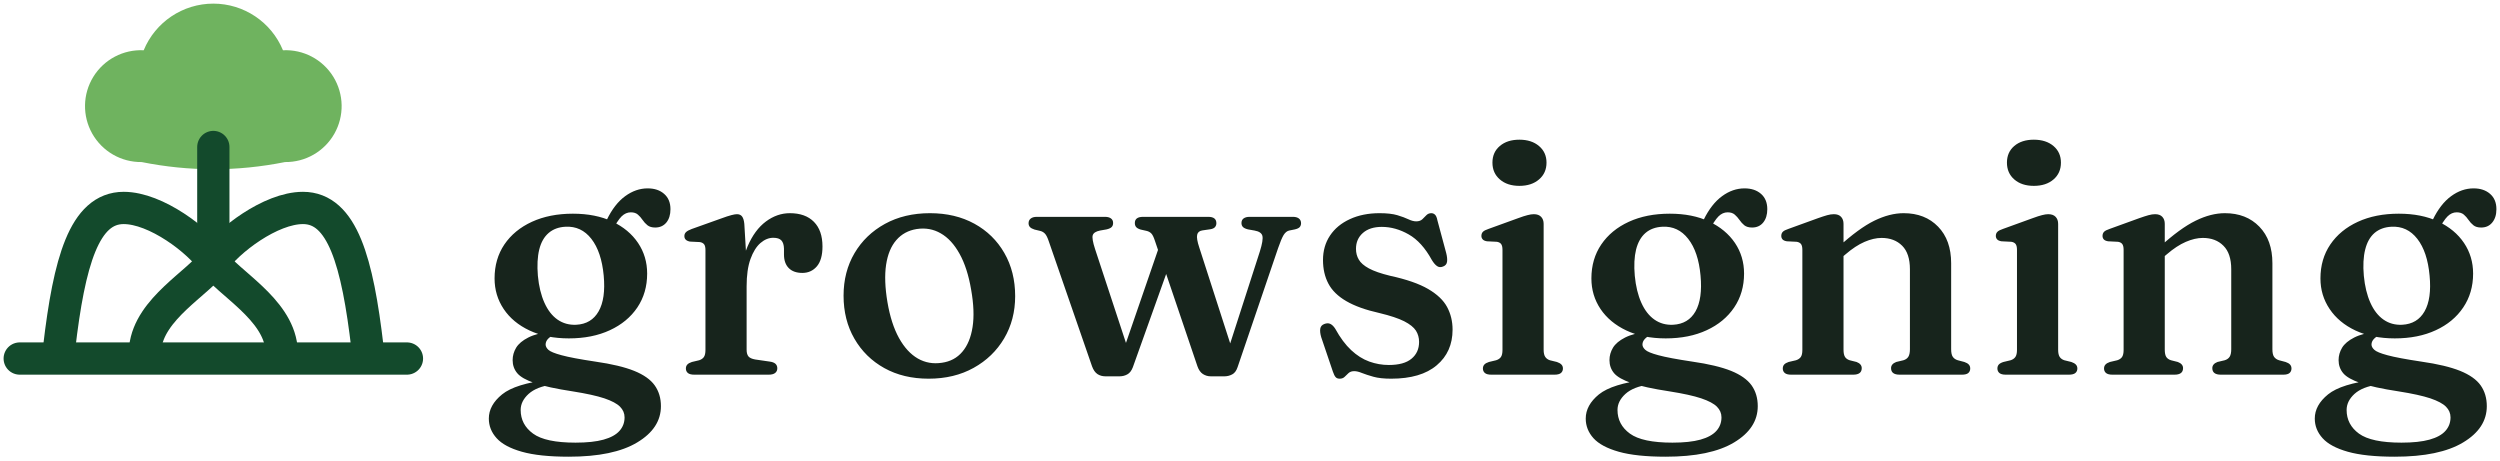
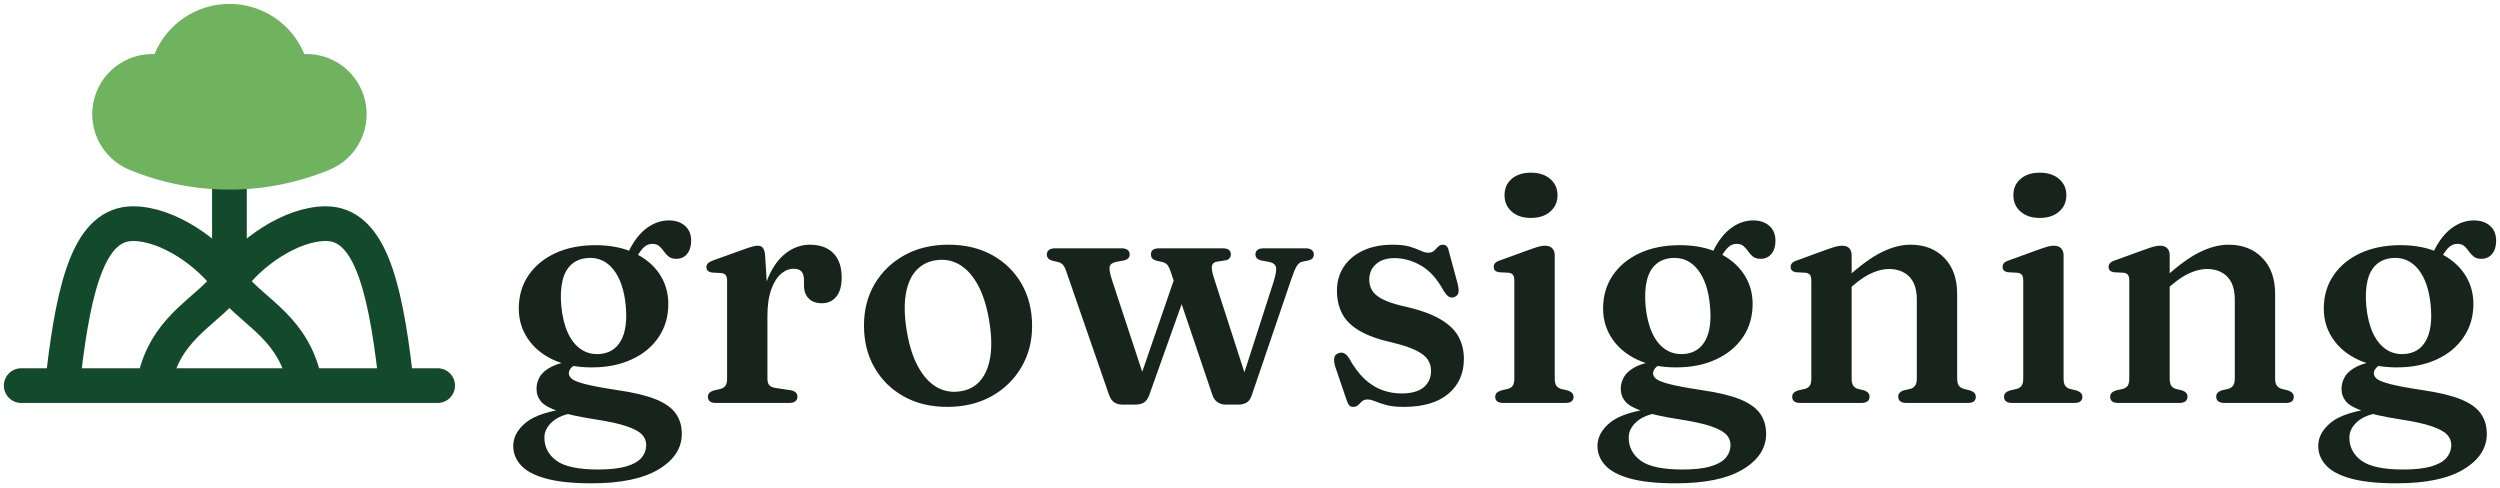
- <svg xmlns="http://www.w3.org/2000/svg" viewBox="2.25 5.1 348.64 64.19">
+ <svg xmlns="http://www.w3.org/2000/svg" viewBox="2.25 5.1 324.17 63.17">
  <g transform="translate(0 0.6)">
-     <path d="M22 27.1A7.8 7.8 0 1 1 22.29 11.51A10.5 10.5 0 0 1 41.71 11.51A7.8 7.8 0 1 1 42 27.1Q32 29.1 22 27.1Z" fill="#6fb35f" />
    <g fill="none" stroke="#134a2c" stroke-width="4.5" stroke-linecap="round" stroke-linejoin="round">
      <path d="M32 25V41" />
-       <path d="M10.5 53C11.9 41 14 33.5 19.5 33.5C24 33.5 29.96 38.04 32 41C34.04 43.96 40.9 47.5 41.5 53" />
-       <path d="M53.5 53C52.1 41 50 33.5 44.5 33.5C40 33.5 34.04 38.04 32 41C29.96 43.96 23.1 47.5 22.5 53" />
+       <path d="M10.5 53C11.9 41 14 33.5 19.5 33.5C24 33.5 29.45 37.3 32 41C34.55 44.7 39.7 46.5 41.5 53" />
+       <path d="M53.5 53C52.1 41 50 33.5 44.5 33.5C40 33.5 34.55 37.3 32 41C29.45 44.7 24.3 46.5 22.5 53" />
    </g>
    <path d="M5 54.5H59" fill="none" stroke="#134a2c" stroke-width="4.5" stroke-linecap="round" />
+     <path d="M19.02 26.51A7.8 7.8 0 0 1 22.29 11.51A10.5 10.5 0 0 1 41.71 11.51A7.8 7.8 0 0 1 44.98 26.51A34 34 0 0 1 19.02 26.51Z" fill="#6fb35f" />
  </g>
-   <path d="M85.29 55.53Q82.02 55.04 80.57 54.64Q79.11 54.25 78.72 53.88Q78.34 53.52 78.34 53.15Q78.34 52.73 78.66 52.37Q78.99 52.01 79.78 51.65L79.22 51.3Q77.12 51.56 75.92 52.17Q74.72 52.78 74.23 53.59Q73.74 54.41 73.74 55.32Q73.74 56.37 74.38 57.14Q75.02 57.91 76.83 58.53Q78.64 59.15 82.12 59.68Q84.96 60.13 86.53 60.65Q88.09 61.18 88.72 61.82Q89.35 62.46 89.35 63.3Q89.35 64.4 88.64 65.19Q87.93 65.99 86.42 66.41Q84.92 66.83 82.51 66.83Q78.31 66.83 76.59 65.57Q74.86 64.31 74.86 62.27Q74.86 61.04 75.97 60.03Q77.08 59.03 79.25 58.73L78.83 58.05Q74.11 58.61 72.27 60.1Q70.42 61.6 70.42 63.47Q70.42 65.01 71.51 66.21Q72.59 67.41 75.03 68.1Q77.47 68.79 81.58 68.79Q87.81 68.79 91.11 66.8Q94.42 64.82 94.42 61.74Q94.42 60.06 93.55 58.84Q92.69 57.63 90.69 56.82Q88.7 56.02 85.29 55.53ZM86.11 37.25L87.49 37.49Q88.37 35.83 88.94 35.27Q89.52 34.71 90.22 34.71Q90.85 34.71 91.21 35.03Q91.57 35.34 91.86 35.77Q92.15 36.2 92.55 36.52Q92.95 36.83 93.62 36.83Q94.6 36.83 95.18 36.13Q95.75 35.43 95.75 34.27Q95.75 32.91 94.87 32.14Q94 31.37 92.57 31.37Q90.92 31.37 89.43 32.46Q87.95 33.54 86.88 35.74ZM92.5 43.25Q92.5 40.87 91.23 38.98Q89.96 37.09 87.64 35.99Q85.31 34.9 82.14 34.9Q78.9 34.9 76.43 36.03Q73.97 37.16 72.59 39.19Q71.22 41.22 71.22 43.93Q71.22 46.29 72.49 48.19Q73.76 50.09 76.1 51.19Q78.43 52.29 81.58 52.29Q84.85 52.29 87.3 51.15Q89.75 50.02 91.13 47.98Q92.5 45.94 92.5 43.25ZM81.11 36.72Q83.31 36.6 84.72 38.41Q86.13 40.22 86.44 43.53Q86.74 46.75 85.73 48.52Q84.73 50.28 82.61 50.39Q81.14 50.46 80 49.67Q78.87 48.88 78.17 47.31Q77.47 45.75 77.26 43.56Q77.08 41.41 77.45 39.9Q77.82 38.4 78.76 37.59Q79.69 36.79 81.11 36.72ZM105.53 45.07Q105.53 41.74 106.51 39.45Q107.49 37.16 109.06 35.99Q110.62 34.83 112.4 34.83Q114.57 34.83 115.76 36.04Q116.95 37.25 116.95 39.47Q116.95 41.32 116.17 42.24Q115.38 43.16 114.15 43.16Q112.91 43.16 112.24 42.48Q111.58 41.81 111.58 40.59L111.58 39.77Q111.56 39 111.22 38.63Q110.88 38.26 110.09 38.26Q109.15 38.26 108.3 38.99Q107.45 39.73 106.91 41.22Q106.37 42.72 106.37 45.03ZM106.05 36.32L106.37 41.71L106.37 53.87Q106.37 54.5 106.63 54.81Q106.89 55.11 107.56 55.23L109.62 55.53Q110.13 55.6 110.39 55.83Q110.65 56.07 110.65 56.46Q110.65 56.88 110.34 57.12Q110.04 57.35 109.46 57.35L99.07 57.35Q98.46 57.35 98.18 57.12Q97.9 56.88 97.9 56.49Q97.9 56.16 98.1 55.94Q98.3 55.72 98.74 55.58L99.75 55.34Q100.19 55.2 100.41 54.89Q100.63 54.57 100.63 53.9L100.63 39.98Q100.63 39.42 100.45 39.18Q100.26 38.93 99.86 38.86L98.46 38.79Q98.04 38.7 97.87 38.51Q97.69 38.33 97.69 38.02Q97.69 37.7 97.91 37.48Q98.14 37.25 98.7 37.04L102.73 35.6Q103.76 35.22 104.25 35.1Q104.74 34.97 105.02 34.97Q105.49 34.97 105.73 35.28Q105.98 35.6 106.05 36.32ZM131.94 34.83Q135.46 34.83 138.14 36.3Q140.81 37.77 142.31 40.38Q143.82 43 143.82 46.4Q143.82 49.69 142.28 52.3Q140.74 54.9 138.03 56.4Q135.32 57.91 131.75 57.91Q128.23 57.91 125.57 56.43Q122.91 54.95 121.4 52.33Q119.89 49.72 119.89 46.33Q119.89 43 121.42 40.4Q122.95 37.81 125.66 36.32Q128.37 34.83 131.94 34.83ZM133.6 55.69Q135.37 55.44 136.45 54.16Q137.54 52.89 137.88 50.71Q138.22 48.53 137.68 45.49Q137.17 42.48 136.07 40.5Q134.97 38.51 133.44 37.64Q131.92 36.76 130.09 37.04Q128.34 37.32 127.25 38.58Q126.15 39.84 125.82 42.03Q125.5 44.21 126.01 47.24Q126.52 50.25 127.62 52.24Q128.72 54.22 130.25 55.1Q131.78 55.97 133.6 55.69ZM158.39 57.58L156.41 57.58Q155.78 57.58 155.3 57.27Q154.82 56.95 154.54 56.18L148.54 38.84Q148.26 37.98 147.98 37.69Q147.7 37.39 147.3 37.3L146.51 37.11Q146.07 36.97 145.88 36.76Q145.69 36.55 145.69 36.23Q145.69 35.81 146 35.57Q146.3 35.34 146.84 35.34L156.36 35.34Q156.87 35.34 157.18 35.56Q157.48 35.78 157.48 36.2Q157.48 36.55 157.28 36.76Q157.08 36.97 156.57 37.09L155.66 37.25Q154.8 37.42 154.64 37.9Q154.49 38.37 154.96 39.82L159.74 54.34L158.44 55.34L164.18 38.68L166.05 40.03L160.23 56.32Q159.95 57.05 159.46 57.31Q158.97 57.58 158.39 57.58ZM173.02 57.58L171.09 57.58Q170.5 57.58 170 57.26Q169.5 56.93 169.24 56.18L163.31 38.68Q163.06 37.91 162.8 37.65Q162.54 37.39 162.15 37.3L161.31 37.11Q160.86 36.97 160.69 36.76Q160.51 36.55 160.51 36.2Q160.51 35.34 161.66 35.34L170.76 35.34Q171.88 35.34 171.88 36.23Q171.88 36.55 171.68 36.78Q171.48 37 171.04 37.07L169.94 37.23Q169.31 37.32 169.2 37.85Q169.08 38.37 169.5 39.63L174.26 54.39L173.02 55.44L177.95 40.15Q178.44 38.58 178.3 38Q178.16 37.42 177.2 37.25L176.29 37.09Q175.8 36.97 175.59 36.76Q175.38 36.55 175.38 36.2Q175.38 35.78 175.68 35.56Q175.99 35.34 176.5 35.34L182.57 35.34Q183.08 35.34 183.39 35.57Q183.69 35.81 183.69 36.23Q183.69 36.53 183.52 36.75Q183.34 36.97 182.83 37.09L182.03 37.25Q181.59 37.35 181.26 37.87Q180.94 38.4 180.49 39.7L174.84 56.3Q174.59 57.05 174.09 57.31Q173.58 57.58 173.02 57.58ZM194.95 36.74Q193.27 36.74 192.31 37.59Q191.35 38.44 191.35 39.8Q191.35 40.64 191.74 41.3Q192.12 41.97 193.15 42.53Q194.18 43.09 196.11 43.56Q199.52 44.3 201.41 45.4Q203.3 46.5 204.06 47.92Q204.82 49.34 204.82 51.07Q204.82 54.18 202.61 56.04Q200.41 57.91 196.25 57.91Q194.74 57.91 193.78 57.64Q192.82 57.37 192.19 57.12Q191.56 56.86 191.1 56.86Q190.61 56.86 190.31 57.13Q190.02 57.4 189.77 57.65Q189.51 57.91 189.07 57.91Q188.71 57.91 188.52 57.7Q188.32 57.49 188.13 56.93L186.5 52.12Q186.29 51.4 186.37 50.93Q186.45 50.46 186.94 50.28Q187.43 50.09 187.79 50.28Q188.15 50.46 188.46 50.95Q189.49 52.82 190.68 53.93Q191.87 55.04 193.2 55.52Q194.53 56 195.93 56Q198.05 56 199.1 55.12Q200.15 54.25 200.15 52.78Q200.15 51.91 199.71 51.21Q199.26 50.51 198.07 49.9Q196.88 49.3 194.64 48.76Q191.73 48.11 189.99 47.09Q188.25 46.08 187.5 44.65Q186.75 43.23 186.75 41.36Q186.75 39.42 187.73 37.95Q188.71 36.48 190.5 35.66Q192.29 34.83 194.64 34.83Q196.18 34.83 197.12 35.11Q198.05 35.39 198.66 35.68Q199.26 35.97 199.75 35.97Q200.29 35.97 200.6 35.68Q200.9 35.39 201.17 35.11Q201.44 34.83 201.86 34.83Q202.16 34.83 202.38 35.05Q202.6 35.27 202.7 35.81L203.93 40.38Q204.12 41.13 204.05 41.61Q203.98 42.09 203.49 42.27Q203.02 42.46 202.66 42.21Q202.3 41.97 201.93 41.36Q200.55 38.84 198.7 37.79Q196.86 36.74 194.95 36.74ZM217.52 36.32L217.52 53.87Q217.52 54.55 217.75 54.88Q217.97 55.2 218.39 55.34L219.37 55.58Q219.79 55.72 220 55.94Q220.21 56.16 220.21 56.49Q220.21 56.88 219.93 57.12Q219.65 57.35 219.04 57.35L210.22 57.35Q209.61 57.35 209.33 57.12Q209.05 56.88 209.05 56.49Q209.05 56.16 209.25 55.94Q209.45 55.72 209.89 55.58L210.89 55.34Q211.34 55.2 211.56 54.89Q211.78 54.57 211.78 53.9L211.78 39.94Q211.78 39.38 211.59 39.13Q211.41 38.89 211.01 38.82L209.61 38.75Q209.19 38.68 209.02 38.48Q208.84 38.28 208.84 38Q208.84 37.65 209.05 37.43Q209.26 37.21 209.84 37.02L213.95 35.53Q214.79 35.22 215.28 35.1Q215.77 34.97 216.15 34.97Q216.82 34.97 217.17 35.34Q217.52 35.71 217.52 36.32ZM214.14 31.02Q212.44 31.02 211.41 30.12Q210.38 29.23 210.38 27.78Q210.38 26.33 211.41 25.46Q212.44 24.58 214.14 24.58Q215.84 24.58 216.88 25.47Q217.92 26.35 217.92 27.78Q217.92 29.23 216.88 30.12Q215.84 31.02 214.14 31.02ZM238.26 55.53Q234.99 55.04 233.53 54.64Q232.07 54.25 231.69 53.88Q231.3 53.52 231.3 53.15Q231.3 52.73 231.63 52.37Q231.95 52.01 232.75 51.65L232.19 51.3Q230.09 51.56 228.88 52.17Q227.68 52.78 227.19 53.59Q226.7 54.41 226.7 55.32Q226.7 56.37 227.34 57.14Q227.99 57.91 229.8 58.53Q231.6 59.15 235.08 59.68Q237.93 60.13 239.49 60.65Q241.06 61.18 241.69 61.82Q242.32 62.46 242.32 63.3Q242.32 64.4 241.61 65.19Q240.89 65.99 239.39 66.41Q237.88 66.83 235.48 66.83Q231.28 66.83 229.55 65.57Q227.82 64.31 227.82 62.27Q227.82 61.04 228.93 60.03Q230.04 59.03 232.21 58.73L231.79 58.05Q227.08 58.61 225.23 60.1Q223.39 61.6 223.39 63.47Q223.39 65.01 224.47 66.21Q225.56 67.41 228 68.1Q230.44 68.79 234.54 68.79Q240.78 68.79 244.08 66.8Q247.38 64.82 247.38 61.74Q247.38 60.06 246.52 58.84Q245.65 57.63 243.66 56.82Q241.66 56.02 238.26 55.53ZM239.07 37.25L240.45 37.49Q241.34 35.83 241.91 35.27Q242.48 34.71 243.18 34.71Q243.81 34.71 244.17 35.03Q244.53 35.34 244.83 35.77Q245.12 36.2 245.51 36.52Q245.91 36.83 246.59 36.83Q247.57 36.83 248.14 36.13Q248.71 35.43 248.71 34.27Q248.71 32.91 247.84 32.14Q246.96 31.37 245.54 31.37Q243.88 31.37 242.4 32.46Q240.92 33.54 239.84 35.74ZM245.47 43.25Q245.47 40.87 244.2 38.98Q242.92 37.09 240.6 35.99Q238.28 34.9 235.11 34.9Q231.86 34.9 229.4 36.03Q226.94 37.16 225.56 39.19Q224.18 41.22 224.18 43.93Q224.18 46.29 225.45 48.19Q226.73 50.09 229.06 51.19Q231.39 52.29 234.54 52.29Q237.81 52.29 240.26 51.15Q242.71 50.02 244.09 47.98Q245.47 45.94 245.47 43.25ZM234.08 36.72Q236.27 36.6 237.68 38.41Q239.1 40.22 239.4 43.53Q239.7 46.75 238.7 48.52Q237.7 50.28 235.57 50.39Q234.1 50.46 232.97 49.67Q231.84 48.88 231.14 47.31Q230.44 45.75 230.23 43.56Q230.04 41.41 230.41 39.9Q230.79 38.4 231.72 37.59Q232.65 36.79 234.08 36.72ZM259.34 36.32L259.34 53.87Q259.34 54.55 259.55 54.88Q259.76 55.2 260.2 55.34L261.16 55.58Q261.88 55.86 261.88 56.44Q261.88 57.35 260.69 57.35L252.03 57.35Q251.43 57.35 251.15 57.12Q250.87 56.88 250.87 56.49Q250.87 56.16 251.06 55.94Q251.26 55.72 251.68 55.58L252.71 55.34Q253.15 55.2 253.38 54.89Q253.6 54.57 253.6 53.9L253.6 39.94Q253.6 39.38 253.41 39.13Q253.22 38.89 252.83 38.82L251.43 38.75Q251.01 38.68 250.83 38.48Q250.66 38.28 250.66 38Q250.66 37.65 250.87 37.43Q251.08 37.21 251.66 37.02L255.77 35.53Q256.56 35.25 257.06 35.11Q257.56 34.97 257.99 34.97Q258.66 34.97 259 35.34Q259.34 35.71 259.34 36.32ZM258.64 41.39L257.66 40.38L258.62 39.54Q261.49 36.93 263.63 35.88Q265.78 34.83 267.72 34.83Q270.71 34.83 272.53 36.71Q274.35 38.58 274.35 41.81L274.35 53.8Q274.35 54.53 274.58 54.86Q274.81 55.2 275.28 55.34L276.19 55.58Q276.61 55.72 276.81 55.94Q277.01 56.16 277.01 56.49Q277.01 56.88 276.74 57.12Q276.47 57.35 275.86 57.35L267.16 57.35Q265.97 57.35 265.97 56.44Q265.97 55.86 266.69 55.58L267.69 55.34Q268.16 55.2 268.38 54.85Q268.6 54.5 268.6 53.8L268.6 42.65Q268.6 40.45 267.52 39.37Q266.43 38.28 264.64 38.28Q263.54 38.28 262.27 38.83Q261 39.38 259.62 40.57ZM289.27 36.32L289.27 53.87Q289.27 54.55 289.49 54.88Q289.71 55.2 290.13 55.34L291.11 55.58Q291.53 55.72 291.74 55.94Q291.95 56.16 291.95 56.49Q291.95 56.88 291.67 57.12Q291.39 57.35 290.78 57.35L281.96 57.35Q281.36 57.35 281.08 57.12Q280.8 56.88 280.8 56.49Q280.8 56.16 280.99 55.94Q281.19 55.72 281.64 55.58L282.64 55.34Q283.08 55.2 283.3 54.89Q283.53 54.57 283.53 53.9L283.53 39.94Q283.53 39.38 283.34 39.13Q283.15 38.89 282.76 38.82L281.36 38.75Q280.94 38.68 280.76 38.48Q280.58 38.28 280.58 38Q280.58 37.65 280.8 37.43Q281.01 37.21 281.59 37.02L285.7 35.53Q286.54 35.22 287.03 35.1Q287.52 34.97 287.89 34.97Q288.57 34.97 288.92 35.34Q289.27 35.71 289.27 36.32ZM285.88 31.02Q284.18 31.02 283.15 30.12Q282.13 29.23 282.13 27.78Q282.13 26.33 283.15 25.46Q284.18 24.58 285.88 24.58Q287.59 24.58 288.63 25.47Q289.66 26.35 289.66 27.78Q289.66 29.23 288.63 30.12Q287.59 31.02 285.88 31.02ZM304.14 36.32L304.14 53.87Q304.14 54.55 304.35 54.88Q304.56 55.2 305.01 55.34L305.96 55.58Q306.69 55.86 306.69 56.44Q306.69 57.35 305.5 57.35L296.84 57.35Q296.23 57.35 295.95 57.12Q295.67 56.88 295.67 56.49Q295.67 56.16 295.87 55.94Q296.07 55.72 296.49 55.58L297.51 55.34Q297.96 55.2 298.18 54.89Q298.4 54.57 298.4 53.9L298.4 39.94Q298.4 39.38 298.21 39.13Q298.03 38.89 297.63 38.82L296.23 38.75Q295.81 38.68 295.63 38.48Q295.46 38.28 295.46 38Q295.46 37.65 295.67 37.43Q295.88 37.21 296.46 37.02L300.57 35.53Q301.36 35.25 301.87 35.11Q302.37 34.97 302.79 34.97Q303.46 34.97 303.8 35.34Q304.14 35.71 304.14 36.32ZM303.44 41.39L302.46 40.38L303.42 39.54Q306.29 36.93 308.44 35.88Q310.58 34.83 312.52 34.83Q315.51 34.83 317.33 36.71Q319.15 38.58 319.15 41.81L319.15 53.8Q319.15 54.53 319.38 54.86Q319.62 55.2 320.08 55.34L320.99 55.58Q321.41 55.72 321.61 55.94Q321.81 56.16 321.81 56.49Q321.81 56.88 321.54 57.12Q321.27 57.35 320.67 57.35L311.96 57.35Q310.77 57.35 310.77 56.44Q310.77 55.86 311.49 55.58L312.5 55.34Q312.96 55.2 313.19 54.85Q313.41 54.5 313.41 53.8L313.41 42.65Q313.41 40.45 312.32 39.37Q311.24 38.28 309.44 38.28Q308.34 38.28 307.07 38.83Q305.8 39.38 304.42 40.57ZM339.93 55.53Q336.66 55.04 335.2 54.64Q333.74 54.25 333.36 53.88Q332.97 53.52 332.97 53.15Q332.97 52.73 333.3 52.37Q333.63 52.01 334.42 51.65L333.86 51.3Q331.76 51.56 330.56 52.17Q329.36 52.78 328.87 53.59Q328.38 54.41 328.38 55.32Q328.38 56.37 329.02 57.14Q329.66 57.91 331.47 58.53Q333.28 59.15 336.75 59.68Q339.6 60.13 341.17 60.65Q342.73 61.18 343.36 61.82Q343.99 62.46 343.99 63.3Q343.99 64.4 343.28 65.19Q342.57 65.99 341.06 66.41Q339.56 66.83 337.15 66.83Q332.95 66.83 331.22 65.57Q329.5 64.31 329.5 62.27Q329.5 61.04 330.6 60.03Q331.71 59.03 333.88 58.73L333.46 58.05Q328.75 58.61 326.91 60.1Q325.06 61.6 325.06 63.47Q325.06 65.01 326.15 66.21Q327.23 67.41 329.67 68.1Q332.11 68.79 336.22 68.79Q342.45 68.79 345.75 66.8Q349.05 64.82 349.05 61.74Q349.05 60.06 348.19 58.84Q347.33 57.63 345.33 56.82Q343.34 56.02 339.93 55.53ZM340.75 37.25L342.12 37.49Q343.01 35.83 343.58 35.27Q344.15 34.71 344.85 34.71Q345.48 34.71 345.85 35.03Q346.21 35.34 346.5 35.77Q346.79 36.2 347.19 36.52Q347.58 36.83 348.26 36.83Q349.24 36.83 349.81 36.13Q350.39 35.43 350.39 34.27Q350.39 32.91 349.51 32.14Q348.63 31.37 347.21 31.37Q345.55 31.37 344.07 32.46Q342.59 33.54 341.52 35.74ZM347.14 43.25Q347.14 40.87 345.87 38.98Q344.6 37.09 342.27 35.99Q339.95 34.9 336.78 34.9Q333.53 34.9 331.07 36.03Q328.61 37.16 327.23 39.19Q325.85 41.22 325.85 43.93Q325.85 46.29 327.13 48.19Q328.4 50.09 330.73 51.19Q333.07 52.29 336.22 52.29Q339.49 52.29 341.94 51.15Q344.39 50.02 345.76 47.98Q347.14 45.94 347.14 43.25ZM335.75 36.72Q337.95 36.6 339.36 38.41Q340.77 40.22 341.07 43.53Q341.38 46.75 340.37 48.52Q339.37 50.28 337.24 50.39Q335.77 50.46 334.64 49.67Q333.51 48.88 332.81 47.31Q332.11 45.75 331.9 43.56Q331.71 41.41 332.09 39.9Q332.46 38.4 333.39 37.59Q334.33 36.79 335.75 36.72Z" fill="#17241c" />
+   <path d="M82.34 55.69Q79.37 55.24 78.04 54.88Q76.71 54.52 76.36 54.19Q76.01 53.86 76.01 53.52Q76.01 53.14 76.3 52.81Q76.6 52.48 77.32 52.16L76.81 51.84Q74.9 52.08 73.81 52.63Q72.71 53.18 72.26 53.93Q71.82 54.67 71.82 55.5Q71.82 56.46 72.4 57.16Q72.99 57.86 74.63 58.42Q76.28 58.99 79.45 59.48Q82.05 59.88 83.47 60.36Q84.9 60.84 85.47 61.42Q86.04 62.01 86.04 62.77Q86.04 63.77 85.39 64.5Q84.75 65.22 83.37 65.6Q82 65.98 79.81 65.98Q75.98 65.98 74.41 64.84Q72.84 63.69 72.84 61.84Q72.84 60.71 73.85 59.8Q74.86 58.88 76.84 58.6L76.45 57.99Q72.16 58.5 70.48 59.86Q68.8 61.22 68.8 62.92Q68.8 64.33 69.79 65.42Q70.77 66.52 73 67.14Q75.22 67.77 78.96 67.77Q84.64 67.77 87.65 65.96Q90.66 64.15 90.66 61.35Q90.66 59.82 89.87 58.71Q89.08 57.61 87.27 56.87Q85.45 56.14 82.34 55.69ZM83.09 39.04L84.34 39.25Q85.15 37.74 85.67 37.23Q86.19 36.72 86.83 36.72Q87.4 36.72 87.73 37.01Q88.06 37.3 88.33 37.69Q88.6 38.08 88.96 38.37Q89.32 38.66 89.94 38.66Q90.83 38.66 91.35 38.02Q91.87 37.38 91.87 36.32Q91.87 35.08 91.07 34.38Q90.28 33.68 88.98 33.68Q87.47 33.68 86.12 34.67Q84.77 35.66 83.79 37.66ZM88.91 44.51Q88.91 42.34 87.76 40.61Q86.6 38.89 84.48 37.89Q82.36 36.89 79.47 36.89Q76.52 36.89 74.27 37.92Q72.03 38.96 70.77 40.81Q69.52 42.66 69.52 45.12Q69.52 47.27 70.68 49Q71.84 50.74 73.96 51.74Q76.09 52.74 78.96 52.74Q81.94 52.74 84.17 51.7Q86.41 50.67 87.66 48.81Q88.91 46.95 88.91 44.51ZM78.54 38.55Q80.54 38.44 81.82 40.09Q83.11 41.74 83.39 44.76Q83.66 47.7 82.75 49.3Q81.83 50.91 79.9 51.01Q78.56 51.08 77.53 50.35Q76.5 49.63 75.86 48.21Q75.22 46.78 75.03 44.78Q74.86 42.83 75.2 41.45Q75.54 40.08 76.39 39.35Q77.24 38.62 78.54 38.55ZM100.99 46.16Q100.99 43.12 101.88 41.04Q102.78 38.96 104.2 37.89Q105.63 36.83 107.24 36.83Q109.22 36.83 110.31 37.93Q111.39 39.04 111.39 41.06Q111.39 42.74 110.68 43.58Q109.97 44.42 108.84 44.42Q107.71 44.42 107.11 43.8Q106.5 43.19 106.5 42.08L106.5 41.34Q106.48 40.64 106.17 40.3Q105.86 39.95 105.14 39.95Q104.29 39.95 103.51 40.62Q102.74 41.29 102.25 42.66Q101.76 44.02 101.76 46.12ZM101.46 38.19L101.76 43.1L101.76 54.18Q101.76 54.76 101.99 55.03Q102.22 55.31 102.84 55.41L104.71 55.69Q105.18 55.76 105.41 55.97Q105.65 56.18 105.65 56.54Q105.65 56.92 105.37 57.14Q105.1 57.35 104.56 57.35L95.1 57.35Q94.55 57.35 94.29 57.14Q94.04 56.92 94.04 56.56Q94.04 56.27 94.22 56.06Q94.4 55.86 94.8 55.73L95.72 55.52Q96.12 55.39 96.32 55.11Q96.53 54.82 96.53 54.2L96.53 41.53Q96.53 41.02 96.36 40.79Q96.19 40.57 95.82 40.51L94.55 40.44Q94.17 40.36 94.01 40.19Q93.85 40.02 93.85 39.74Q93.85 39.44 94.05 39.24Q94.25 39.04 94.76 38.85L98.44 37.53Q99.38 37.19 99.82 37.07Q100.27 36.96 100.52 36.96Q100.95 36.96 101.17 37.24Q101.4 37.53 101.46 38.19ZM125.25 36.83Q128.46 36.83 130.9 38.17Q133.33 39.51 134.71 41.89Q136.08 44.27 136.08 47.38Q136.08 50.37 134.67 52.75Q133.27 55.12 130.8 56.49Q128.34 57.86 125.08 57.86Q121.87 57.86 119.45 56.51Q117.02 55.16 115.65 52.78Q114.28 50.4 114.28 47.31Q114.28 44.27 115.67 41.91Q117.07 39.55 119.53 38.19Q122 36.83 125.25 36.83ZM126.76 55.84Q128.38 55.61 129.37 54.45Q130.36 53.29 130.67 51.3Q130.97 49.31 130.49 46.55Q130.02 43.8 129.02 42Q128.02 40.19 126.63 39.39Q125.23 38.59 123.57 38.85Q121.98 39.1 120.98 40.25Q119.98 41.4 119.68 43.39Q119.38 45.38 119.85 48.14Q120.32 50.89 121.32 52.69Q122.32 54.5 123.71 55.3Q125.11 56.1 126.76 55.84ZM149.56 57.56L147.75 57.56Q147.18 57.56 146.74 57.28Q146.31 56.99 146.05 56.29L140.58 40.49Q140.33 39.7 140.07 39.43Q139.82 39.17 139.46 39.08L138.73 38.91Q138.33 38.79 138.16 38.59Q137.99 38.4 137.99 38.1Q137.99 37.72 138.27 37.51Q138.54 37.3 139.03 37.3L147.71 37.3Q148.18 37.3 148.45 37.5Q148.73 37.7 148.73 38.08Q148.73 38.4 148.55 38.59Q148.37 38.79 147.9 38.89L147.07 39.04Q146.28 39.19 146.15 39.63Q146.01 40.06 146.43 41.38L150.79 54.61L149.6 55.52L154.83 40.34L156.53 41.57L151.24 56.41Q150.98 57.07 150.54 57.32Q150.09 57.56 149.56 57.56ZM162.89 57.56L161.13 57.56Q160.6 57.56 160.14 57.26Q159.68 56.97 159.45 56.29L154.05 40.34Q153.81 39.64 153.58 39.4Q153.34 39.17 152.98 39.08L152.22 38.91Q151.81 38.79 151.65 38.59Q151.49 38.4 151.49 38.08Q151.49 37.3 152.54 37.3L160.83 37.3Q161.85 37.3 161.85 38.1Q161.85 38.4 161.67 38.6Q161.49 38.81 161.08 38.87L160.09 39.02Q159.51 39.1 159.4 39.58Q159.3 40.06 159.68 41.21L164.02 54.65L162.89 55.61L167.38 41.68Q167.83 40.25 167.7 39.72Q167.57 39.19 166.7 39.04L165.87 38.89Q165.42 38.79 165.23 38.59Q165.04 38.4 165.04 38.08Q165.04 37.7 165.32 37.5Q165.59 37.3 166.06 37.3L171.59 37.3Q172.06 37.3 172.33 37.51Q172.61 37.72 172.61 38.1Q172.61 38.38 172.45 38.58Q172.29 38.79 171.82 38.89L171.1 39.04Q170.7 39.13 170.4 39.6Q170.1 40.08 169.7 41.27L164.55 56.39Q164.32 57.07 163.86 57.32Q163.4 57.56 162.89 57.56ZM183.07 38.57Q181.54 38.57 180.67 39.35Q179.8 40.12 179.8 41.36Q179.8 42.12 180.15 42.73Q180.5 43.34 181.43 43.85Q182.37 44.36 184.13 44.78Q187.24 45.46 188.96 46.46Q190.68 47.46 191.38 48.76Q192.07 50.06 192.07 51.63Q192.07 54.46 190.06 56.16Q188.05 57.86 184.26 57.86Q182.88 57.86 182.01 57.62Q181.14 57.37 180.56 57.14Q179.99 56.9 179.56 56.9Q179.12 56.9 178.85 57.15Q178.58 57.39 178.35 57.63Q178.12 57.86 177.71 57.86Q177.39 57.86 177.21 57.67Q177.03 57.48 176.86 56.97L175.37 52.59Q175.18 51.93 175.26 51.5Q175.33 51.08 175.78 50.91Q176.22 50.74 176.55 50.91Q176.88 51.08 177.16 51.52Q178.1 53.22 179.18 54.23Q180.26 55.24 181.48 55.68Q182.69 56.12 183.96 56.12Q185.9 56.12 186.86 55.32Q187.81 54.52 187.81 53.18Q187.81 52.4 187.41 51.76Q187.01 51.12 185.92 50.57Q184.84 50.01 182.8 49.52Q180.14 48.93 178.55 48Q176.97 47.08 176.29 45.78Q175.61 44.48 175.61 42.78Q175.61 41.02 176.5 39.68Q177.39 38.34 179.02 37.58Q180.65 36.83 182.8 36.83Q184.2 36.83 185.05 37.08Q185.9 37.34 186.45 37.6Q187.01 37.87 187.45 37.87Q187.94 37.87 188.22 37.6Q188.49 37.34 188.74 37.08Q188.98 36.83 189.37 36.83Q189.64 36.83 189.84 37.03Q190.05 37.23 190.13 37.72L191.26 41.89Q191.43 42.57 191.37 43.01Q191.3 43.44 190.85 43.61Q190.43 43.78 190.1 43.56Q189.77 43.34 189.43 42.78Q188.18 40.49 186.5 39.53Q184.82 38.57 183.07 38.57ZM203.85 38.19L203.85 54.18Q203.85 54.8 204.05 55.1Q204.25 55.39 204.63 55.52L205.53 55.73Q205.91 55.86 206.1 56.06Q206.29 56.27 206.29 56.56Q206.29 56.92 206.04 57.14Q205.78 57.35 205.23 57.35L197.19 57.35Q196.64 57.35 196.38 57.14Q196.13 56.92 196.13 56.56Q196.13 56.27 196.31 56.06Q196.49 55.86 196.89 55.73L197.81 55.52Q198.21 55.39 198.41 55.11Q198.61 54.82 198.61 54.2L198.61 41.49Q198.61 40.98 198.44 40.75Q198.27 40.53 197.91 40.47L196.64 40.4Q196.25 40.34 196.09 40.16Q195.94 39.98 195.94 39.72Q195.94 39.4 196.13 39.2Q196.32 39 196.85 38.83L200.59 37.47Q201.36 37.19 201.8 37.07Q202.25 36.96 202.59 36.96Q203.21 36.96 203.53 37.3Q203.85 37.64 203.85 38.19ZM200.76 33.36Q199.21 33.36 198.27 32.54Q197.34 31.73 197.34 30.41Q197.34 29.09 198.27 28.29Q199.21 27.49 200.76 27.49Q202.32 27.49 203.26 28.3Q204.21 29.11 204.21 30.41Q204.21 31.73 203.26 32.54Q202.32 33.36 200.76 33.36ZM222.94 55.69Q219.96 55.24 218.63 54.88Q217.31 54.52 216.95 54.19Q216.6 53.86 216.6 53.52Q216.6 53.14 216.9 52.81Q217.2 52.48 217.92 52.16L217.41 51.84Q215.5 52.08 214.4 52.63Q213.31 53.18 212.86 53.93Q212.41 54.67 212.41 55.5Q212.41 56.46 213 57.16Q213.58 57.86 215.23 58.42Q216.88 58.99 220.05 59.48Q222.64 59.88 224.07 60.36Q225.49 60.84 226.07 61.42Q226.64 62.01 226.64 62.77Q226.64 63.77 225.99 64.5Q225.34 65.22 223.97 65.6Q222.6 65.98 220.41 65.98Q216.58 65.98 215.01 64.84Q213.44 63.69 213.44 61.84Q213.44 60.71 214.45 59.8Q215.46 58.88 217.43 58.6L217.05 57.99Q212.75 58.5 211.07 59.86Q209.39 61.22 209.39 62.92Q209.39 64.33 210.38 65.42Q211.37 66.52 213.59 67.14Q215.82 67.77 219.56 67.77Q225.24 67.77 228.25 65.96Q231.26 64.15 231.26 61.35Q231.26 59.82 230.47 58.71Q229.68 57.61 227.86 56.87Q226.05 56.14 222.94 55.69ZM223.69 39.04L224.94 39.25Q225.75 37.74 226.27 37.23Q226.79 36.72 227.43 36.72Q228 36.72 228.33 37.01Q228.66 37.3 228.93 37.69Q229.19 38.08 229.55 38.37Q229.92 38.66 230.53 38.66Q231.43 38.66 231.95 38.02Q232.47 37.38 232.47 36.32Q232.47 35.08 231.67 34.38Q230.87 33.68 229.58 33.68Q228.07 33.68 226.72 34.67Q225.37 35.66 224.39 37.66ZM229.51 44.51Q229.51 42.34 228.35 40.61Q227.19 38.89 225.08 37.89Q222.96 36.89 220.07 36.89Q217.11 36.89 214.87 37.92Q212.63 38.96 211.37 40.81Q210.12 42.66 210.12 45.12Q210.12 47.27 211.28 49Q212.44 50.74 214.56 51.74Q216.69 52.74 219.56 52.74Q222.54 52.74 224.77 51.7Q227 50.67 228.26 48.81Q229.51 46.95 229.51 44.51ZM219.13 38.55Q221.13 38.44 222.42 40.09Q223.71 41.74 223.98 44.76Q224.26 47.7 223.35 49.3Q222.43 50.91 220.5 51.01Q219.16 51.08 218.12 50.35Q217.09 49.63 216.46 48.21Q215.82 46.78 215.63 44.78Q215.46 42.83 215.8 41.45Q216.14 40.08 216.99 39.35Q217.84 38.62 219.13 38.55ZM242.35 38.19L242.35 54.18Q242.35 54.8 242.55 55.1Q242.74 55.39 243.14 55.52L244.01 55.73Q244.67 55.99 244.67 56.52Q244.67 57.35 243.59 57.35L235.7 57.35Q235.15 57.35 234.89 57.14Q234.64 56.92 234.64 56.56Q234.64 56.27 234.82 56.06Q235 55.86 235.38 55.73L236.32 55.52Q236.72 55.39 236.92 55.11Q237.12 54.82 237.12 54.2L237.12 41.49Q237.12 40.98 236.95 40.75Q236.78 40.53 236.42 40.47L235.15 40.4Q234.76 40.34 234.6 40.16Q234.44 39.98 234.44 39.72Q234.44 39.4 234.64 39.2Q234.83 39 235.36 38.83L239.1 37.47Q239.82 37.21 240.28 37.08Q240.74 36.96 241.12 36.96Q241.74 36.96 242.05 37.3Q242.35 37.64 242.35 38.19ZM241.72 42.8L240.82 41.89L241.7 41.12Q244.31 38.74 246.27 37.79Q248.22 36.83 249.99 36.83Q252.71 36.83 254.37 38.54Q256.03 40.25 256.03 43.19L256.03 54.12Q256.03 54.78 256.24 55.09Q256.45 55.39 256.88 55.52L257.71 55.73Q258.09 55.86 258.27 56.06Q258.45 56.27 258.45 56.56Q258.45 56.92 258.21 57.14Q257.96 57.35 257.41 57.35L249.48 57.35Q248.39 57.35 248.39 56.52Q248.39 55.99 249.05 55.73L249.97 55.52Q250.39 55.39 250.6 55.07Q250.8 54.76 250.8 54.12L250.8 43.95Q250.8 41.95 249.81 40.96Q248.82 39.98 247.18 39.98Q246.18 39.98 245.02 40.48Q243.86 40.98 242.61 42.06ZM269.83 38.19L269.83 54.18Q269.83 54.8 270.03 55.1Q270.23 55.39 270.62 55.52L271.51 55.73Q271.89 55.86 272.08 56.06Q272.27 56.27 272.27 56.56Q272.27 56.92 272.02 57.14Q271.76 57.35 271.21 57.35L263.17 57.35Q262.62 57.35 262.36 57.14Q262.11 56.92 262.11 56.56Q262.11 56.27 262.29 56.06Q262.47 55.86 262.87 55.73L263.79 55.52Q264.19 55.39 264.39 55.11Q264.6 54.82 264.6 54.2L264.6 41.49Q264.6 40.98 264.43 40.75Q264.26 40.53 263.9 40.47L262.62 40.4Q262.24 40.34 262.08 40.16Q261.92 39.98 261.92 39.72Q261.92 39.4 262.11 39.2Q262.3 39 262.83 38.83L266.57 37.47Q267.34 37.19 267.79 37.07Q268.23 36.96 268.57 36.96Q269.19 36.96 269.51 37.3Q269.83 37.64 269.83 38.19ZM266.74 33.36Q265.19 33.36 264.26 32.54Q263.32 31.73 263.32 30.41Q263.32 29.09 264.26 28.29Q265.19 27.49 266.74 27.49Q268.3 27.49 269.24 28.3Q270.19 29.11 270.19 30.41Q270.19 31.73 269.24 32.54Q268.3 33.36 266.74 33.36ZM283.59 38.19L283.59 54.18Q283.59 54.8 283.78 55.1Q283.97 55.39 284.37 55.52L285.24 55.73Q285.9 55.99 285.9 56.52Q285.9 57.35 284.82 57.35L276.93 57.35Q276.38 57.35 276.12 57.14Q275.87 56.92 275.87 56.56Q275.87 56.27 276.05 56.06Q276.23 55.86 276.61 55.73L277.55 55.52Q277.95 55.39 278.15 55.11Q278.35 54.82 278.35 54.2L278.35 41.49Q278.35 40.98 278.18 40.75Q278.01 40.53 277.65 40.47L276.38 40.4Q275.99 40.34 275.83 40.16Q275.67 39.98 275.67 39.72Q275.67 39.4 275.87 39.2Q276.06 39 276.59 38.83L280.33 37.47Q281.05 37.21 281.51 37.08Q281.97 36.96 282.35 36.96Q282.97 36.96 283.28 37.3Q283.59 37.64 283.59 38.19ZM282.95 42.8L282.05 41.89L282.93 41.12Q285.54 38.74 287.5 37.79Q289.45 36.83 291.22 36.83Q293.94 36.83 295.6 38.54Q297.26 40.25 297.26 43.19L297.26 54.12Q297.26 54.78 297.47 55.09Q297.68 55.39 298.11 55.52L298.94 55.73Q299.32 55.86 299.5 56.06Q299.68 56.27 299.68 56.56Q299.68 56.92 299.44 57.14Q299.19 57.35 298.64 57.35L290.71 57.35Q289.62 57.35 289.62 56.52Q289.62 55.99 290.28 55.73L291.2 55.52Q291.62 55.39 291.83 55.07Q292.03 54.76 292.03 54.12L292.03 43.95Q292.03 41.95 291.04 40.96Q290.05 39.98 288.41 39.98Q287.41 39.98 286.25 40.48Q285.1 40.98 283.84 42.06ZM316.4 55.69Q313.42 55.24 312.09 54.88Q310.76 54.52 310.41 54.19Q310.06 53.86 310.06 53.52Q310.06 53.14 310.36 52.81Q310.65 52.48 311.38 52.16L310.87 51.84Q308.95 52.08 307.86 52.63Q306.76 53.18 306.32 53.93Q305.87 54.67 305.87 55.5Q305.87 56.46 306.45 57.16Q307.04 57.86 308.69 58.42Q310.34 58.99 313.5 59.48Q316.1 59.88 317.52 60.36Q318.95 60.84 319.52 61.42Q320.1 62.01 320.1 62.77Q320.1 63.77 319.45 64.5Q318.8 65.22 317.43 65.6Q316.06 65.98 313.87 65.98Q310.04 65.98 308.46 64.84Q306.89 63.69 306.89 61.84Q306.89 60.71 307.9 59.8Q308.91 58.88 310.89 58.6L310.51 57.99Q306.21 58.5 304.53 59.86Q302.85 61.22 302.85 62.92Q302.85 64.33 303.84 65.42Q304.83 66.52 307.05 67.14Q309.27 67.77 313.02 67.77Q318.69 67.77 321.7 65.96Q324.71 64.15 324.71 61.35Q324.71 59.82 323.92 58.71Q323.14 57.61 321.32 56.87Q319.5 56.14 316.4 55.69ZM317.14 39.04L318.4 39.25Q319.2 37.74 319.72 37.23Q320.25 36.72 320.88 36.72Q321.46 36.72 321.79 37.01Q322.12 37.3 322.38 37.69Q322.65 38.08 323.01 38.37Q323.37 38.66 323.99 38.66Q324.88 38.66 325.4 38.02Q325.92 37.38 325.92 36.32Q325.92 35.08 325.13 34.38Q324.33 33.68 323.03 33.68Q321.52 33.68 320.17 34.67Q318.82 35.66 317.84 37.66ZM322.97 44.51Q322.97 42.34 321.81 40.61Q320.65 38.89 318.53 37.89Q316.42 36.89 313.53 36.89Q310.57 36.89 308.33 37.92Q306.08 38.96 304.83 40.81Q303.57 42.66 303.57 45.12Q303.57 47.27 304.73 49Q305.89 50.74 308.02 51.74Q310.14 52.74 313.02 52.74Q315.99 52.74 318.23 51.7Q320.46 50.67 321.71 48.81Q322.97 46.95 322.97 44.51ZM312.59 38.55Q314.59 38.44 315.88 40.09Q317.16 41.74 317.44 44.76Q317.71 47.7 316.8 49.3Q315.89 50.91 313.95 51.01Q312.61 51.08 311.58 50.35Q310.55 49.63 309.91 48.21Q309.27 46.78 309.08 44.78Q308.91 42.83 309.25 41.45Q309.59 40.08 310.44 39.35Q311.29 38.62 312.59 38.55Z" fill="#17241c" />
</svg>
